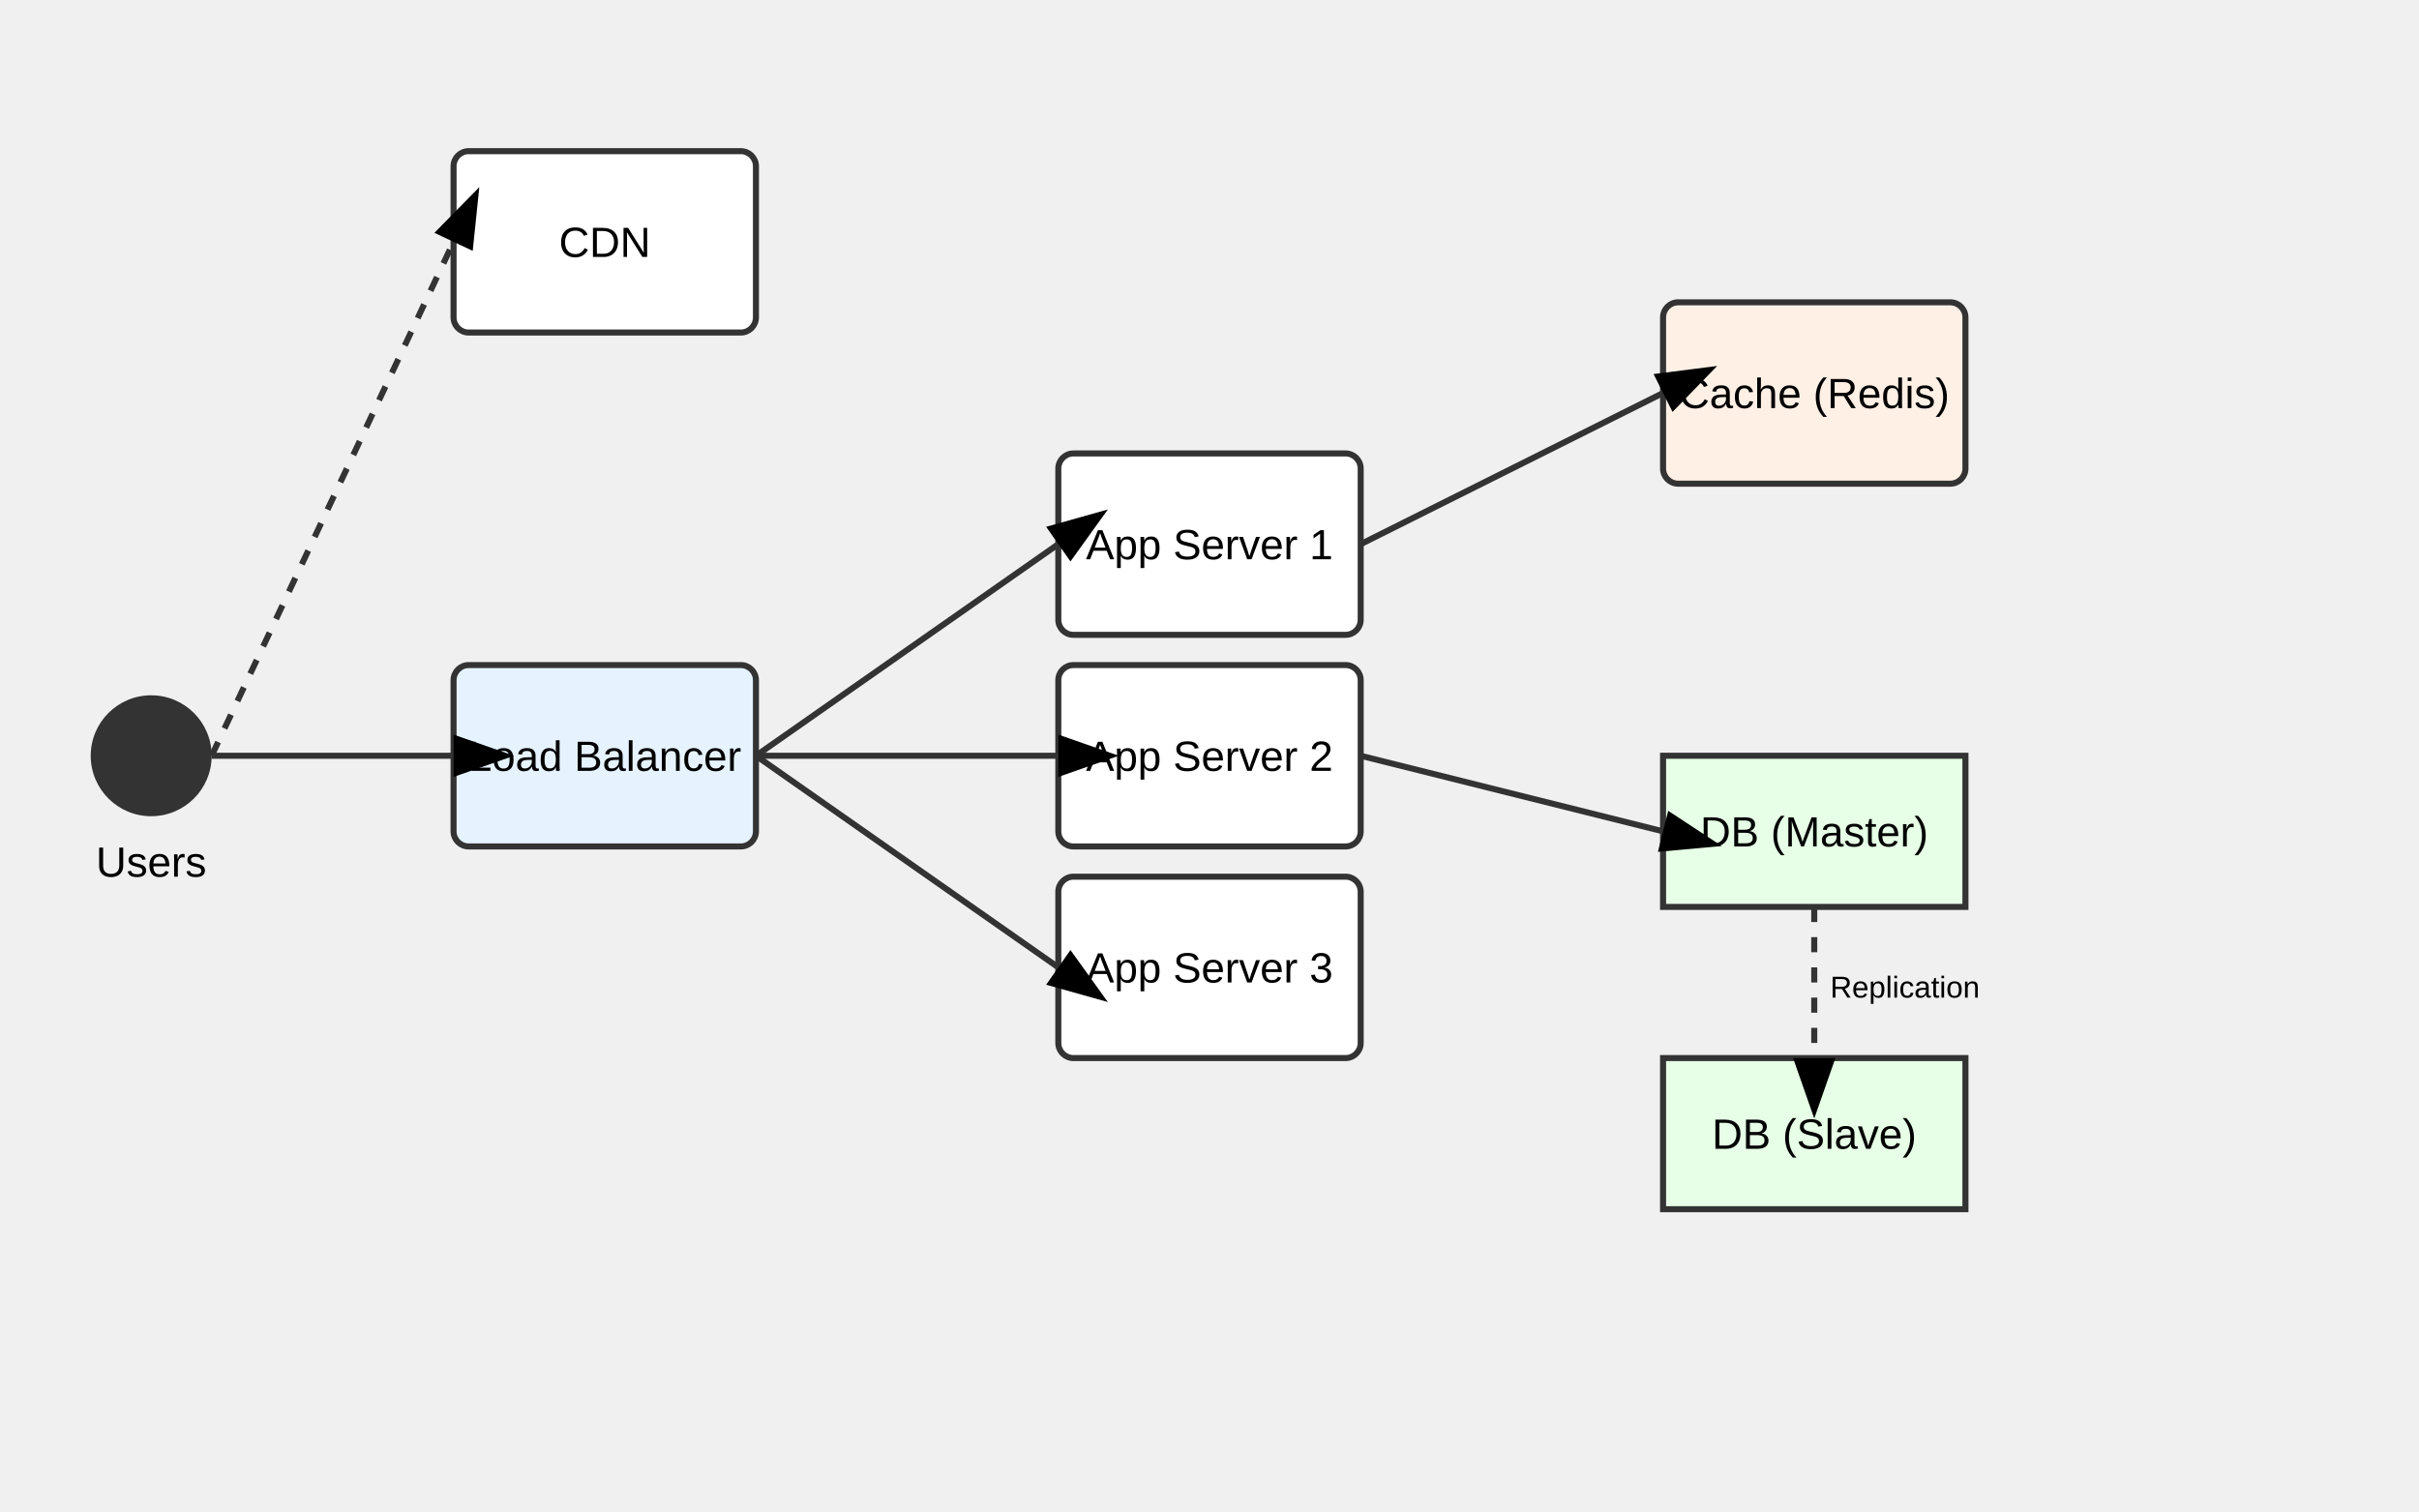
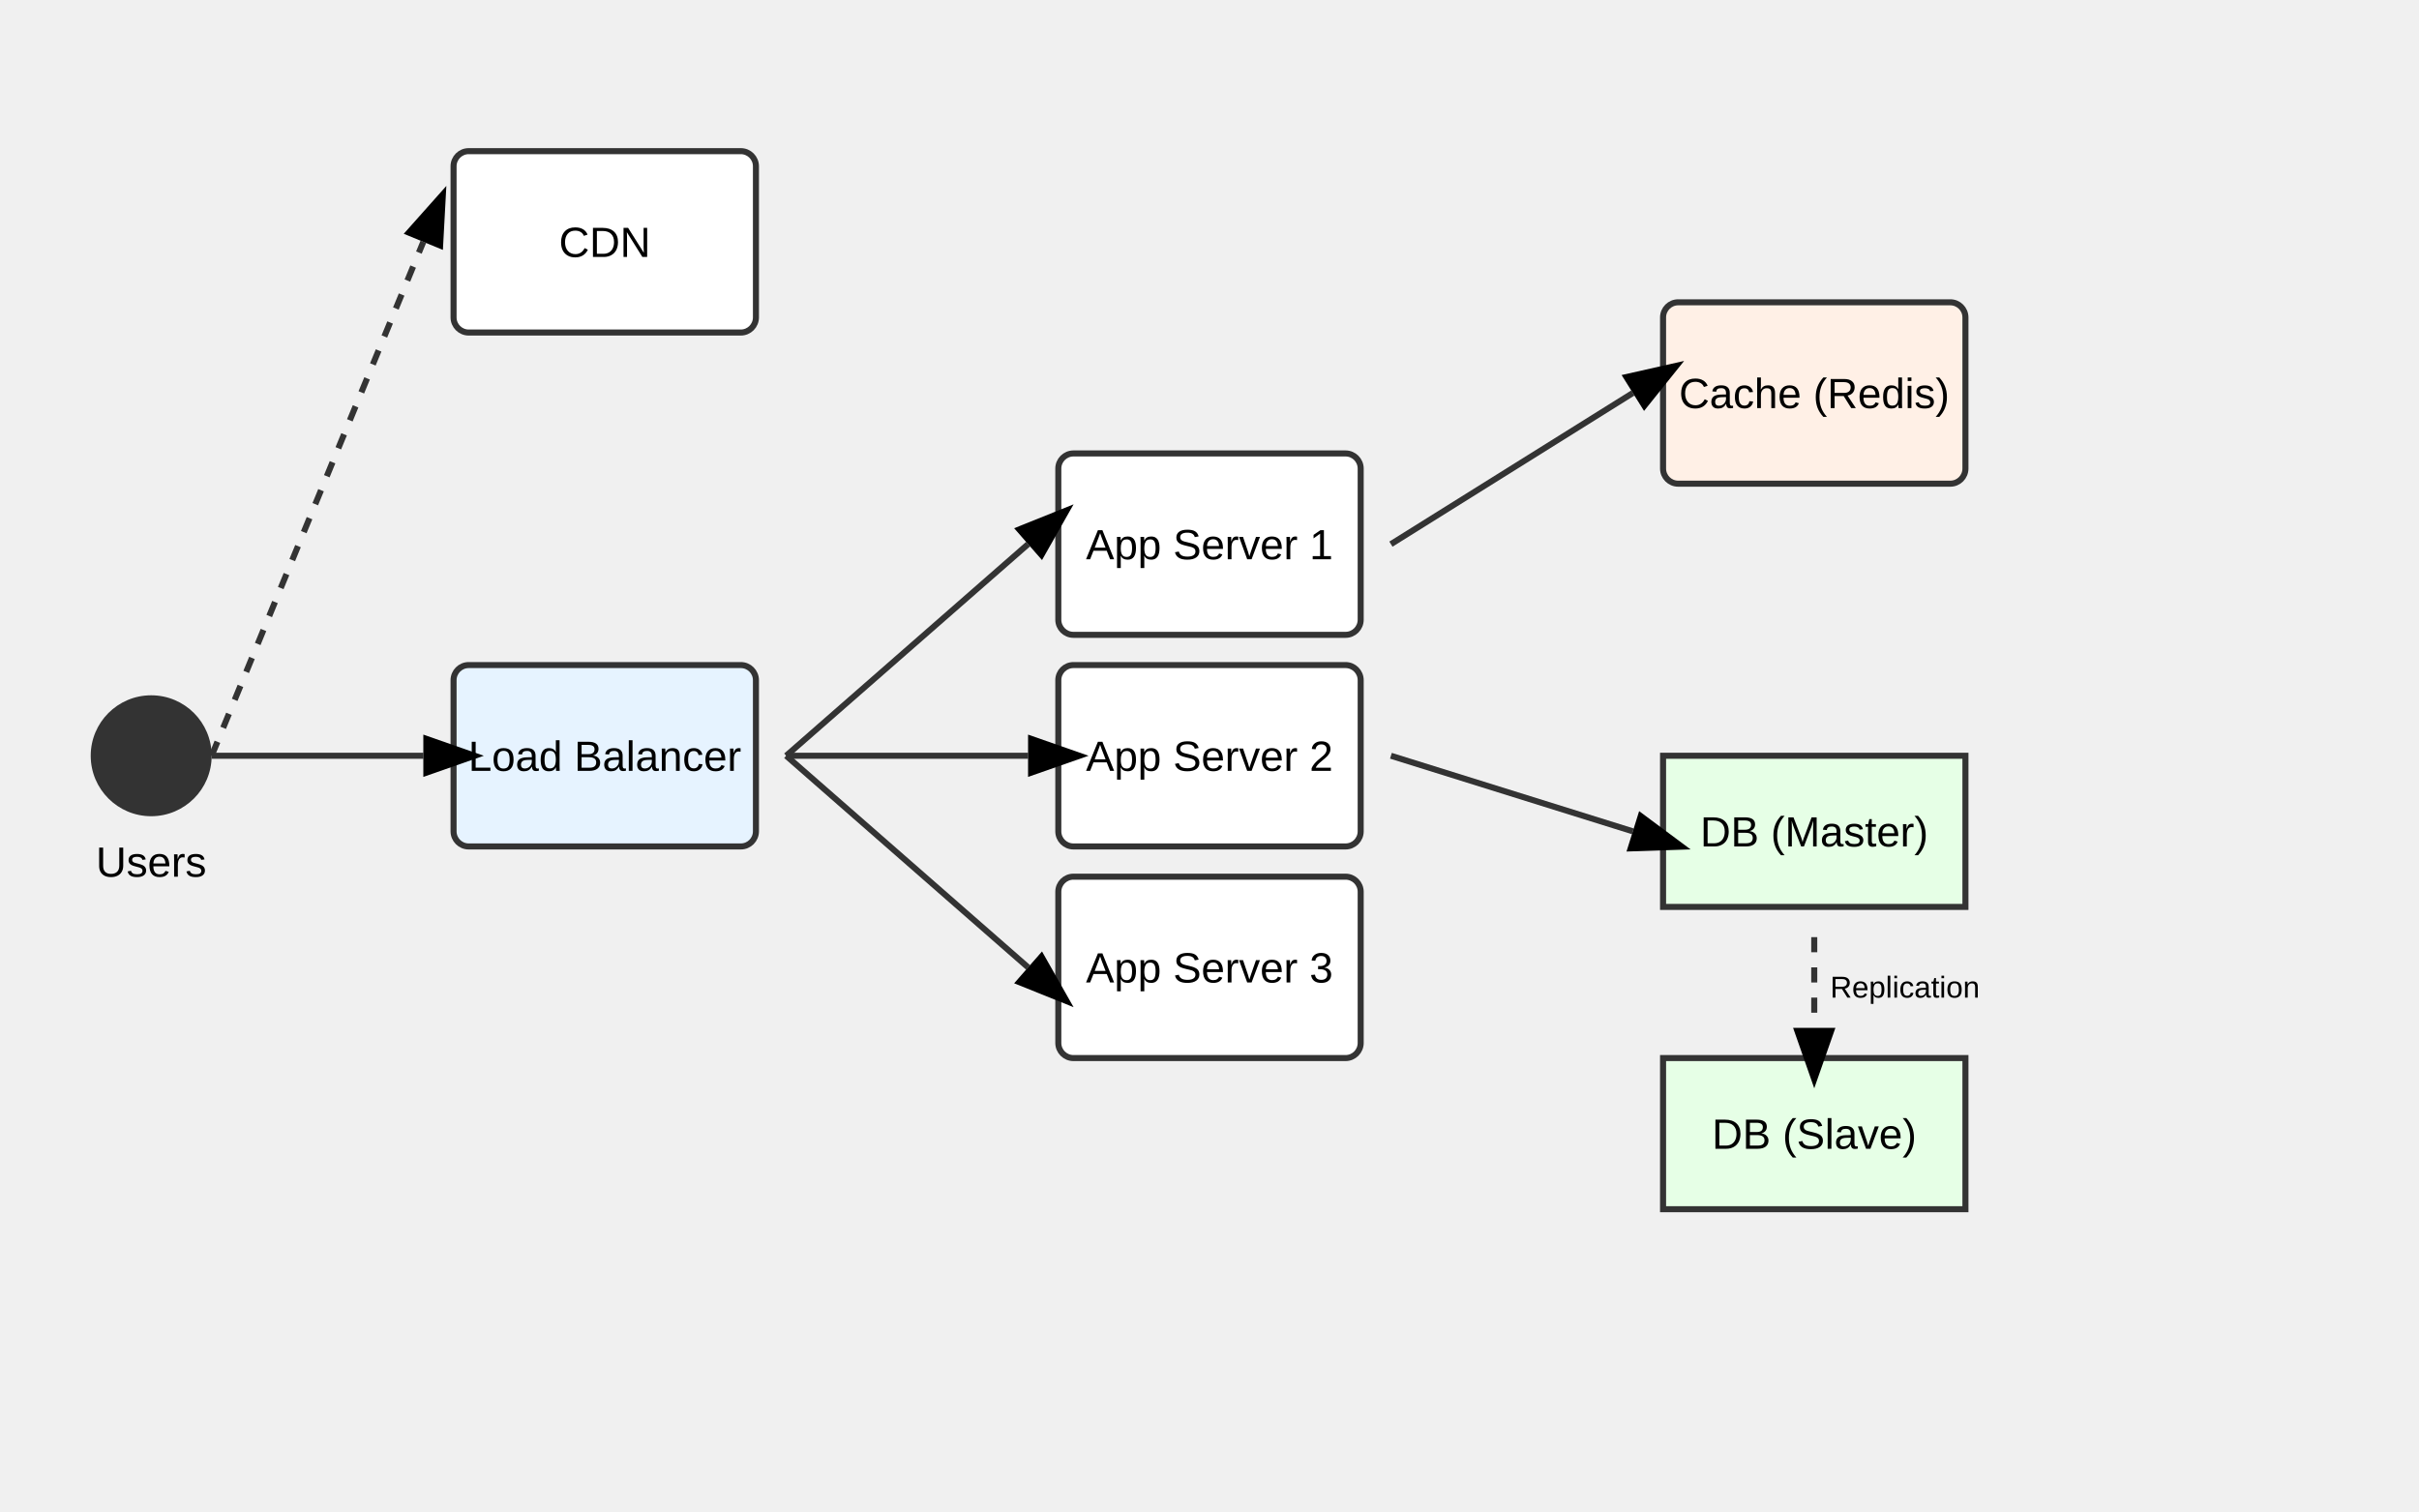
<svg xmlns="http://www.w3.org/2000/svg" viewBox="0 0 800 500">
  <style>
    .component { fill: #fff; stroke: #333; stroke-width: 2; rx: 5; }
    .actor { fill: #333; }
    .label { font-family: Arial, sans-serif; font-size: 14px; text-anchor: middle; }
    .arrow { stroke: #333; stroke-width: 2; marker-end: url(#arrowhead); }
  </style>
  <defs>
    <marker id="arrowhead" markerWidth="10" markerHeight="7" refX="0" refY="3.5" orient="auto">
      <polygon points="0 0, 10 3.5, 0 7" />
    </marker>
  </defs>
  <circle cx="50" cy="250" r="20" class="actor" />
  <text x="50" y="290" class="label">Users</text>
  <rect x="150" y="50" width="100" height="60" class="component" />
  <text x="200" y="85" class="label">CDN</text>
  <rect x="150" y="220" width="100" height="60" class="component" style="fill:#e6f3ff" />
  <text x="200" y="255" class="label">Load Balancer</text>
  <rect x="350" y="150" width="100" height="60" class="component" />
  <text x="400" y="185" class="label">App Server 1</text>
  <rect x="350" y="220" width="100" height="60" class="component" />
  <text x="400" y="255" class="label">App Server 2</text>
  <rect x="350" y="290" width="100" height="60" class="component" />
  <text x="400" y="325" class="label">App Server 3</text>
  <rect x="550" y="100" width="100" height="60" class="component" style="fill:#fff0e6" />
  <text x="600" y="135" class="label">Cache (Redis)</text>
  <path d="M 550 250 L 650 250 L 650 300 L 550 300 Z" class="component" style="fill:#e6ffe6" />
  <text x="600" y="280" class="label">DB (Master)</text>
  <path d="M 550 350 L 650 350 L 650 400 L 550 400 Z" class="component" style="fill:#e6ffe6" />
  <text x="600" y="380" class="label">DB (Slave)</text>
-   <path d="M 70 250 L 150 250" class="arrow" />
-   <path d="M 70 250 L 150 80" class="arrow" style="stroke-dasharray: 5,5" />
-   <path d="M 250 250 L 350 180" class="arrow" />
-   <path d="M 250 250 L 350 250" class="arrow" />
-   <path d="M 250 250 L 350 320" class="arrow" />
-   <path d="M 450 180 L 550 130" class="arrow" />
-   <path d="M 450 250 L 550 275" class="arrow" />
-   <path d="M 600 300 L 600 350" class="arrow" style="stroke-dasharray: 5,5" />
+   <path d="M 70 250 L 140 250" class="arrow" />
+   <path d="M 70 250 L 140 80" class="arrow" style="stroke-dasharray: 5,5" />
+   <path d="M 260 250 L 340 180" class="arrow" />
+   <path d="M 260 250 L 340 250" class="arrow" />
+   <path d="M 260 250 L 340 320" class="arrow" />
+   <path d="M 460 180 L 540 130" class="arrow" />
+   <path d="M 460 250 L 540 275" class="arrow" />
+   <path d="M 600 310 L 600 340" class="arrow" style="stroke-dasharray: 5,5" />
  <text x="630" y="330" class="label" style="font-size:10px">Replication</text>
</svg>
